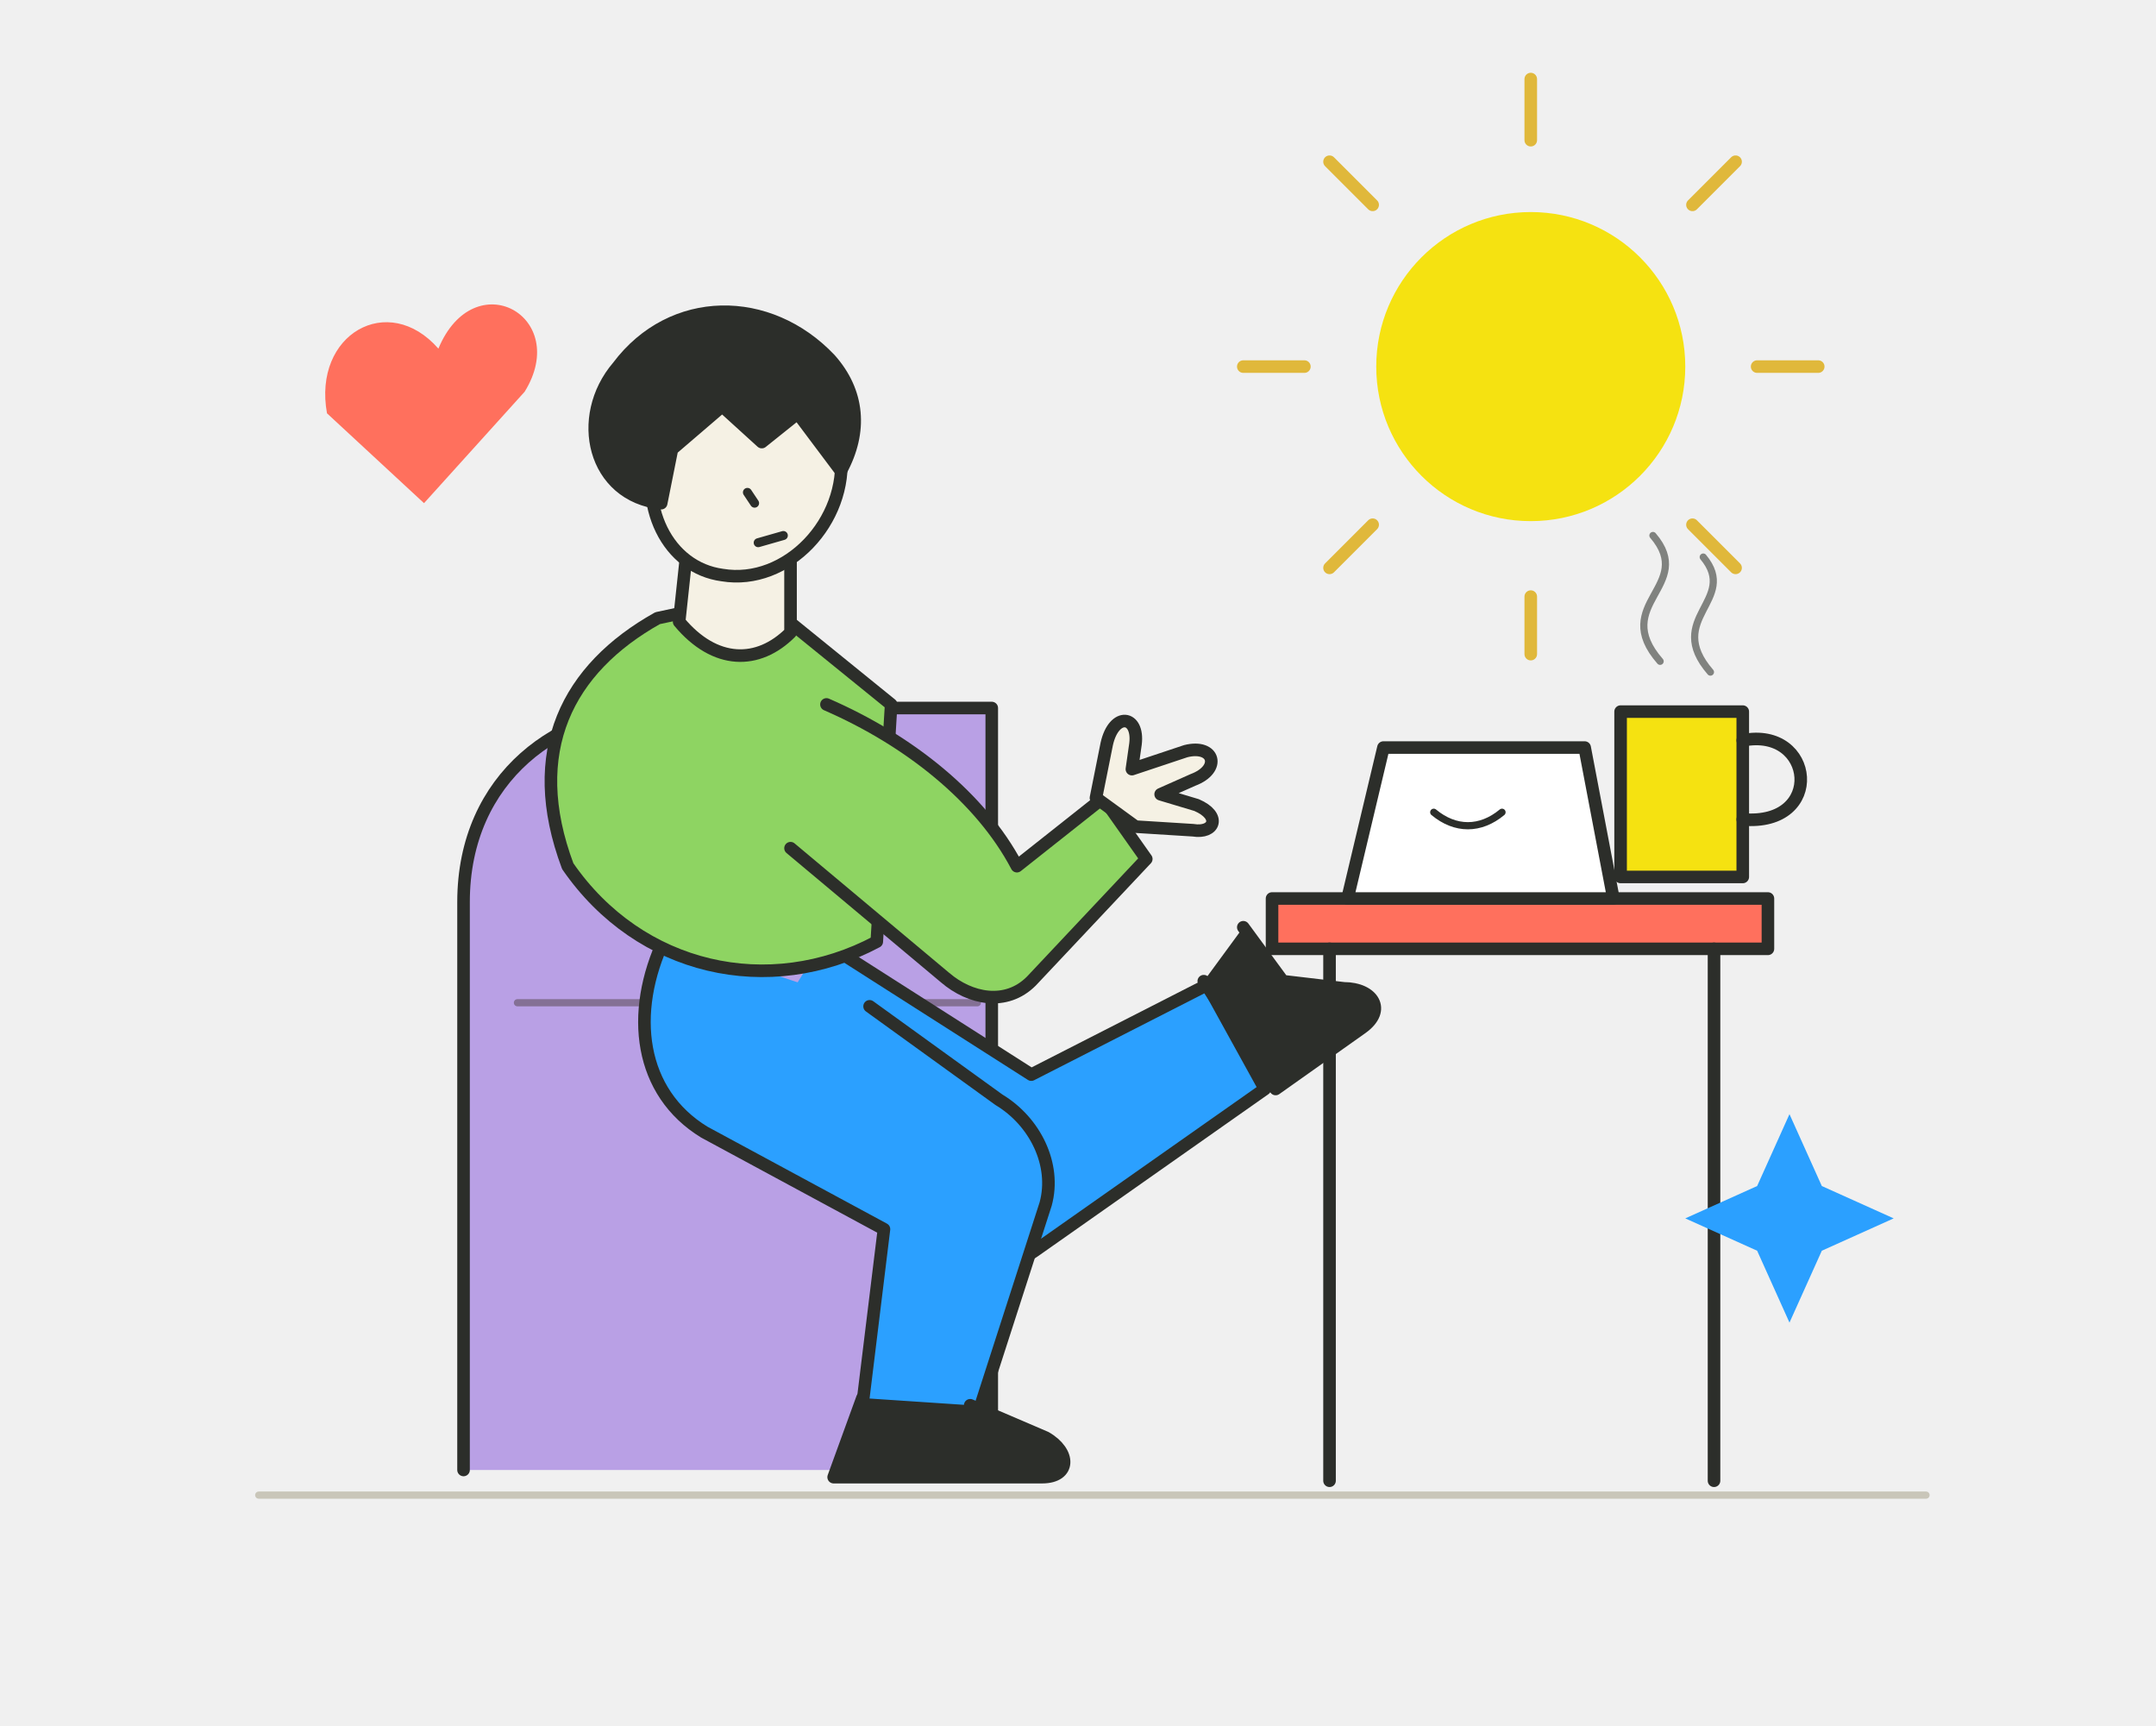
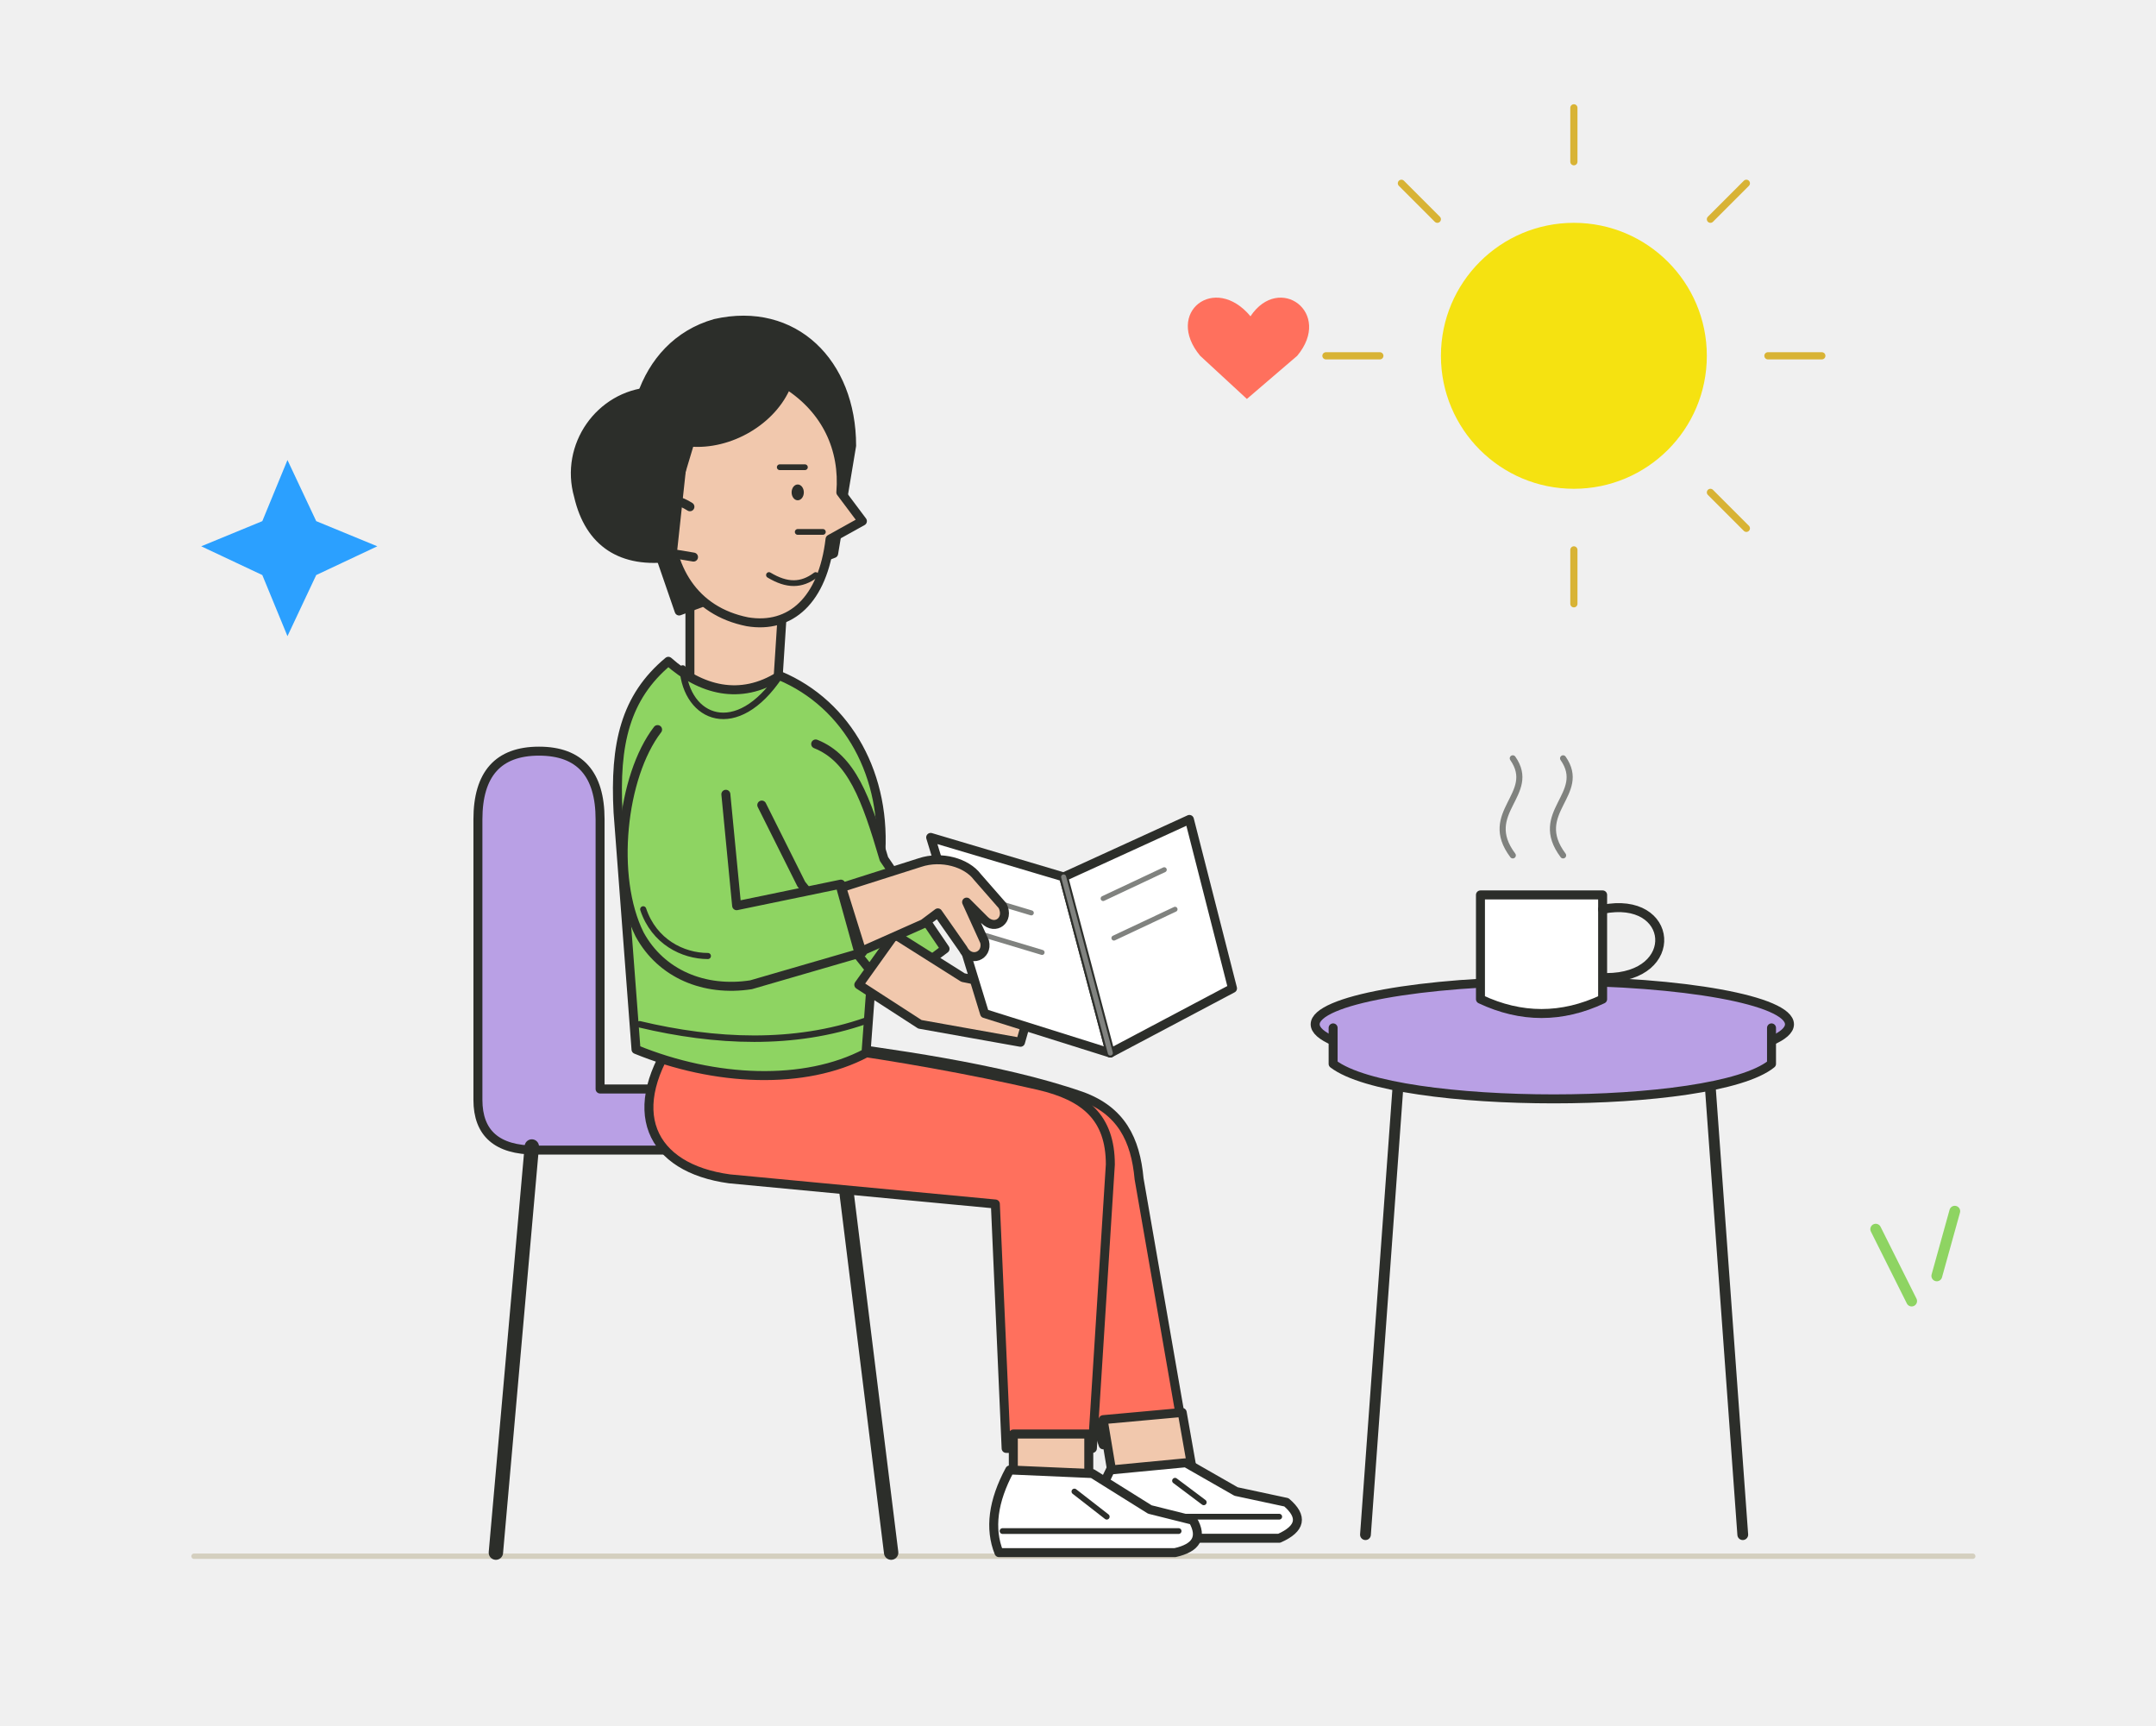
<svg xmlns="http://www.w3.org/2000/svg" viewBox="0 0 600 480" fill="none">
-   <g stroke="#2c2e2a" stroke-width="3.5" stroke-linecap="round" stroke-linejoin="round">
-     <circle cx="426" cy="102" r="43" fill="#f5e211" stroke="none" />
-     <path d="M426 39V22m0 160v-16m63-64h17m-160 0h17m108-45 12-12m-113 113 12-12m0-89-12-12m101 101 12 12" stroke="#e0b83b" />
-     <path d="M72 416h464" stroke="#c9c6b9" stroke-width="2" />
-     <path d="M129 409V251c0-35 27-54 55-54h92v212" fill="#b9a0e5" />
-     <path d="M144 279h128" stroke="#847095" stroke-width="2" />
-     <path d="m229 262 58 37 49-25 16 29-64 45c-10 7-21 5-32-1l-58-35" fill="#2ba0ff" />
-     <path d="M185 261c-10 21-7 43 11 54l50 27-6 49 31 6 20-62c3-11-3-23-13-29l-36-26" fill="#2ba0ff" />
-     <path d="m240 389-8 22h58c8 0 8-7 1-11l-21-9m65-118 20 30 24-17c7-5 3-11-5-11l-17-2-11-15" fill="#2c2e2a" />
-     <path d="M183 172c-25 14-37 37-25 69 20 29 56 37 86 21l4-66-37-30Z" fill="#8ed462" />
-     <path d="M230 196c23 10 43 26 53 45l24-19 12 17-32 34c-7 7-17 5-24-1l-43-36" fill="#8ed462" />
-     <path d="m305 222 3-15c2-9 9-8 8 0l-1 7 15-5c8-2 10 5 2 8l-9 4 10 3c7 3 5 8-1 7l-16-1Z" fill="#f5f1e4" />
-     <path d="m189 173 3-28 28 3v28c-9 9-21 9-31-3Z" fill="#f5f1e4" />
-     <path d="M183 122c-6 19 3 36 18 38 18 3 35-15 33-34l-23-27Z" fill="#f5f1e4" />
-     <path d="M184 140c-19-2-24-24-12-38 15-20 42-20 59-2 8 9 9 20 3 31l-12-16-10 8-11-10-14 12Z" fill="#2c2e2a" />
-     <path d="m208 137 2 3m1 11 7-2" stroke-width="2.5" />
-     <path d="M354 250h138v14H354Z" fill="#ff705d" />
-     <path d="M370 264v148m107-148v148" />
-     <path d="m375 250 10-42h56l8 42Z" fill="#fff" />
-     <path d="M399 226c6 5 13 5 19 0" stroke-width="2" />
-     <path d="M451 198h34v46h-34Z" fill="#f5e211" />
-     <path d="M485 206c20-4 23 24 0 22" />
-     <path d="M462 184c-14-16 10-21-2-35m16 38c-13-15 8-20-2-32" stroke="#80827f" stroke-width="2" />
-     <path d="M91 115c-4-22 17-34 31-18 10-24 37-9 24 12l-28 31Z" fill="#ff705d" stroke="none" />
-     <path d="m489 330 9-20 9 20 20 9-20 9-9 20-9-20-20-9Z" fill="#2ba0ff" stroke="none" />
+   <g stroke="#2c2e2a" stroke-width="2.5" stroke-linecap="round" stroke-linejoin="round">
+     <path d="M54 433h495" stroke="#d4cfbf" stroke-width="1.5" />
+     <circle cx="438" cy="99" r="37" fill="#f5e211" stroke="none" />
+     <path d="M438 45V30m0 138v-15m-54-54h-15m138 0h-15m-92-38-10-10m86 86 10 10m-10-86 10-10" stroke="#d8b335" stroke-width="2" />
+     <g transform="translate(15 18)">
+       <g id="seated-reader">
+         <path d="M135 191q-17 0-17 19v78q0 14 16 14h102v-17h-84v-75q0-19-17-19Z" fill="#b9a0e5" />
+         <path d="M133 301 123 414M219 301 233 414" stroke-width="4" />
+         <path d="M210 272c22 3 53 7 76 15 11 4 15 12 16 23l12 69-22 5-22-65-62-17Z" fill="#ff705d" />
+         <path d="m292 377 22-2 3 17-22 3Z" fill="#f1c8ad" />
+         <path d="m294 391 21-2 14 8 14 3q7 6-2 10h-49q-5-5 2-19Z" fill="#fff" />
+         <path d="M293 404h48m-29-10 8 6" stroke-width="1.6" />
+         <path d="M174 269c19 1 61 6 100 15 13 3 20 9 20 22l-5 79h-24l-3-68-74-7c-22-3-30-19-14-41Z" fill="#ff705d" />
+         <path d="M267 381h21v14h-21Z" fill="#f1c8ad" />
+         <path d="m266 391 23 1 16 10 12 3q4 7-5 9h-49q-4-10 3-23Z" fill="#fff" />
+         <path d="M264 408h49m-29-11 9 7" stroke-width="1.6" />
+         <path d="M177 151v26l24 2 2-31" fill="#f1c8ad" />
+         <path d="M164 123c-7-20-1-45 20-51 22-5 38 11 38 34l-5 30-43 16Z" fill="#2c2e2a" />
+         <path d="M177 105c11 1 23-6 27-16 11 7 16 18 15 30l6 8-9 5c-2 17-11 25-23 23-15-3-22-15-22-30Z" fill="#f1c8ad" />
+         <path d="M177 123c-11-7-16 7-5 13l6 1" fill="#f1c8ad" />
+         <path d="M202 112h7m-2 18h7m-15 12c5 3 9 3 13 0" stroke-width="1.6" />
+         <ellipse cx="207" cy="119" rx="1.7" ry="2.2" fill="#2c2e2a" stroke="none" />
+         <path d="M166 91c-14 1-24 15-20 29 3 13 12 19 26 17l4-37Z" fill="#2c2e2a" />
+         <path d="M171 166c9 8 20 11 31 4 19 8 30 28 28 51l-4 54c-17 9-42 8-64-1l-5-66c-1-19 2-32 14-42Z" fill="#8ed462" />
+         <path d="M175 168c1 14 15 20 27 2m-39 97c21 5 43 6 63-1" stroke-width="1.8" />
+       </g>
+       <path d="M212 189c10 4 14 15 19 32l17 25-16 12-24-30-11-22" fill="#8ed462" />
+       <path d="m234 242 19 12 20 4-4 14-28-5-17-11Z" fill="#f1c8ad" />
+       <path d="m244 215 37 11 13 49-35-11Z" fill="#fff" />
+       <path d="m281 226 35-16 12 47-34 18Z" fill="#fff" />
+       <path d="m281 226 13 49m-42-45 20 6m-17 5 20 6m17-15 17-8m-14 19 17-8" stroke="#80827f" stroke-width="1.4" />
+       <path d="M168 185c-10 13-13 41-5 57 6 11 18 16 31 14l31-9-6-19-29 6-3-31" fill="#8ed462" />
+       <path d="m219 229 22-7c6-2 13 0 16 4l7 8c2 4-2 7-5 4l-5-5 5 11c1 4-4 6-6 2l-7-10-4 3-18 8Z" fill="#f1c8ad" />
+       <path d="m220 230 5 16m-61-11c3 9 11 13 18 13" stroke-width="1.7" />
+     </g>
+     <ellipse cx="432" cy="285" rx="66" ry="12" fill="#b9a0e5" />
+     <path d="M371 286v10c17 13 106 13 122 0v-10" fill="#b9a0e5" />
+     <path d="m389 303-9 124m96-124 9 124" stroke-width="3" />
+     <path d="M412 249h34v29q-17 8-34 0Z" fill="#fff" />
+     <path d="M446 253c20-4 22 19 1 19" />
+     <path d="M421 238c-9-12 7-17 0-27m14 27c-9-12 7-17 0-27" stroke="#80827f" stroke-width="1.7" />
+     <path d="m73 145 7-17 8 17 17 7-17 8-8 17-7-17-17-8Z" fill="#2ba0ff" stroke="none" />
+     <path d="M348 88c-10-12-24-1-14 11l13 12 14-12c10-12-5-23-13-11Z" fill="#ff705d" stroke="none" />
+     <path d="m532 362-10-20m17 13 5-18" stroke="#8ed462" stroke-width="3" />
  </g>
</svg>
